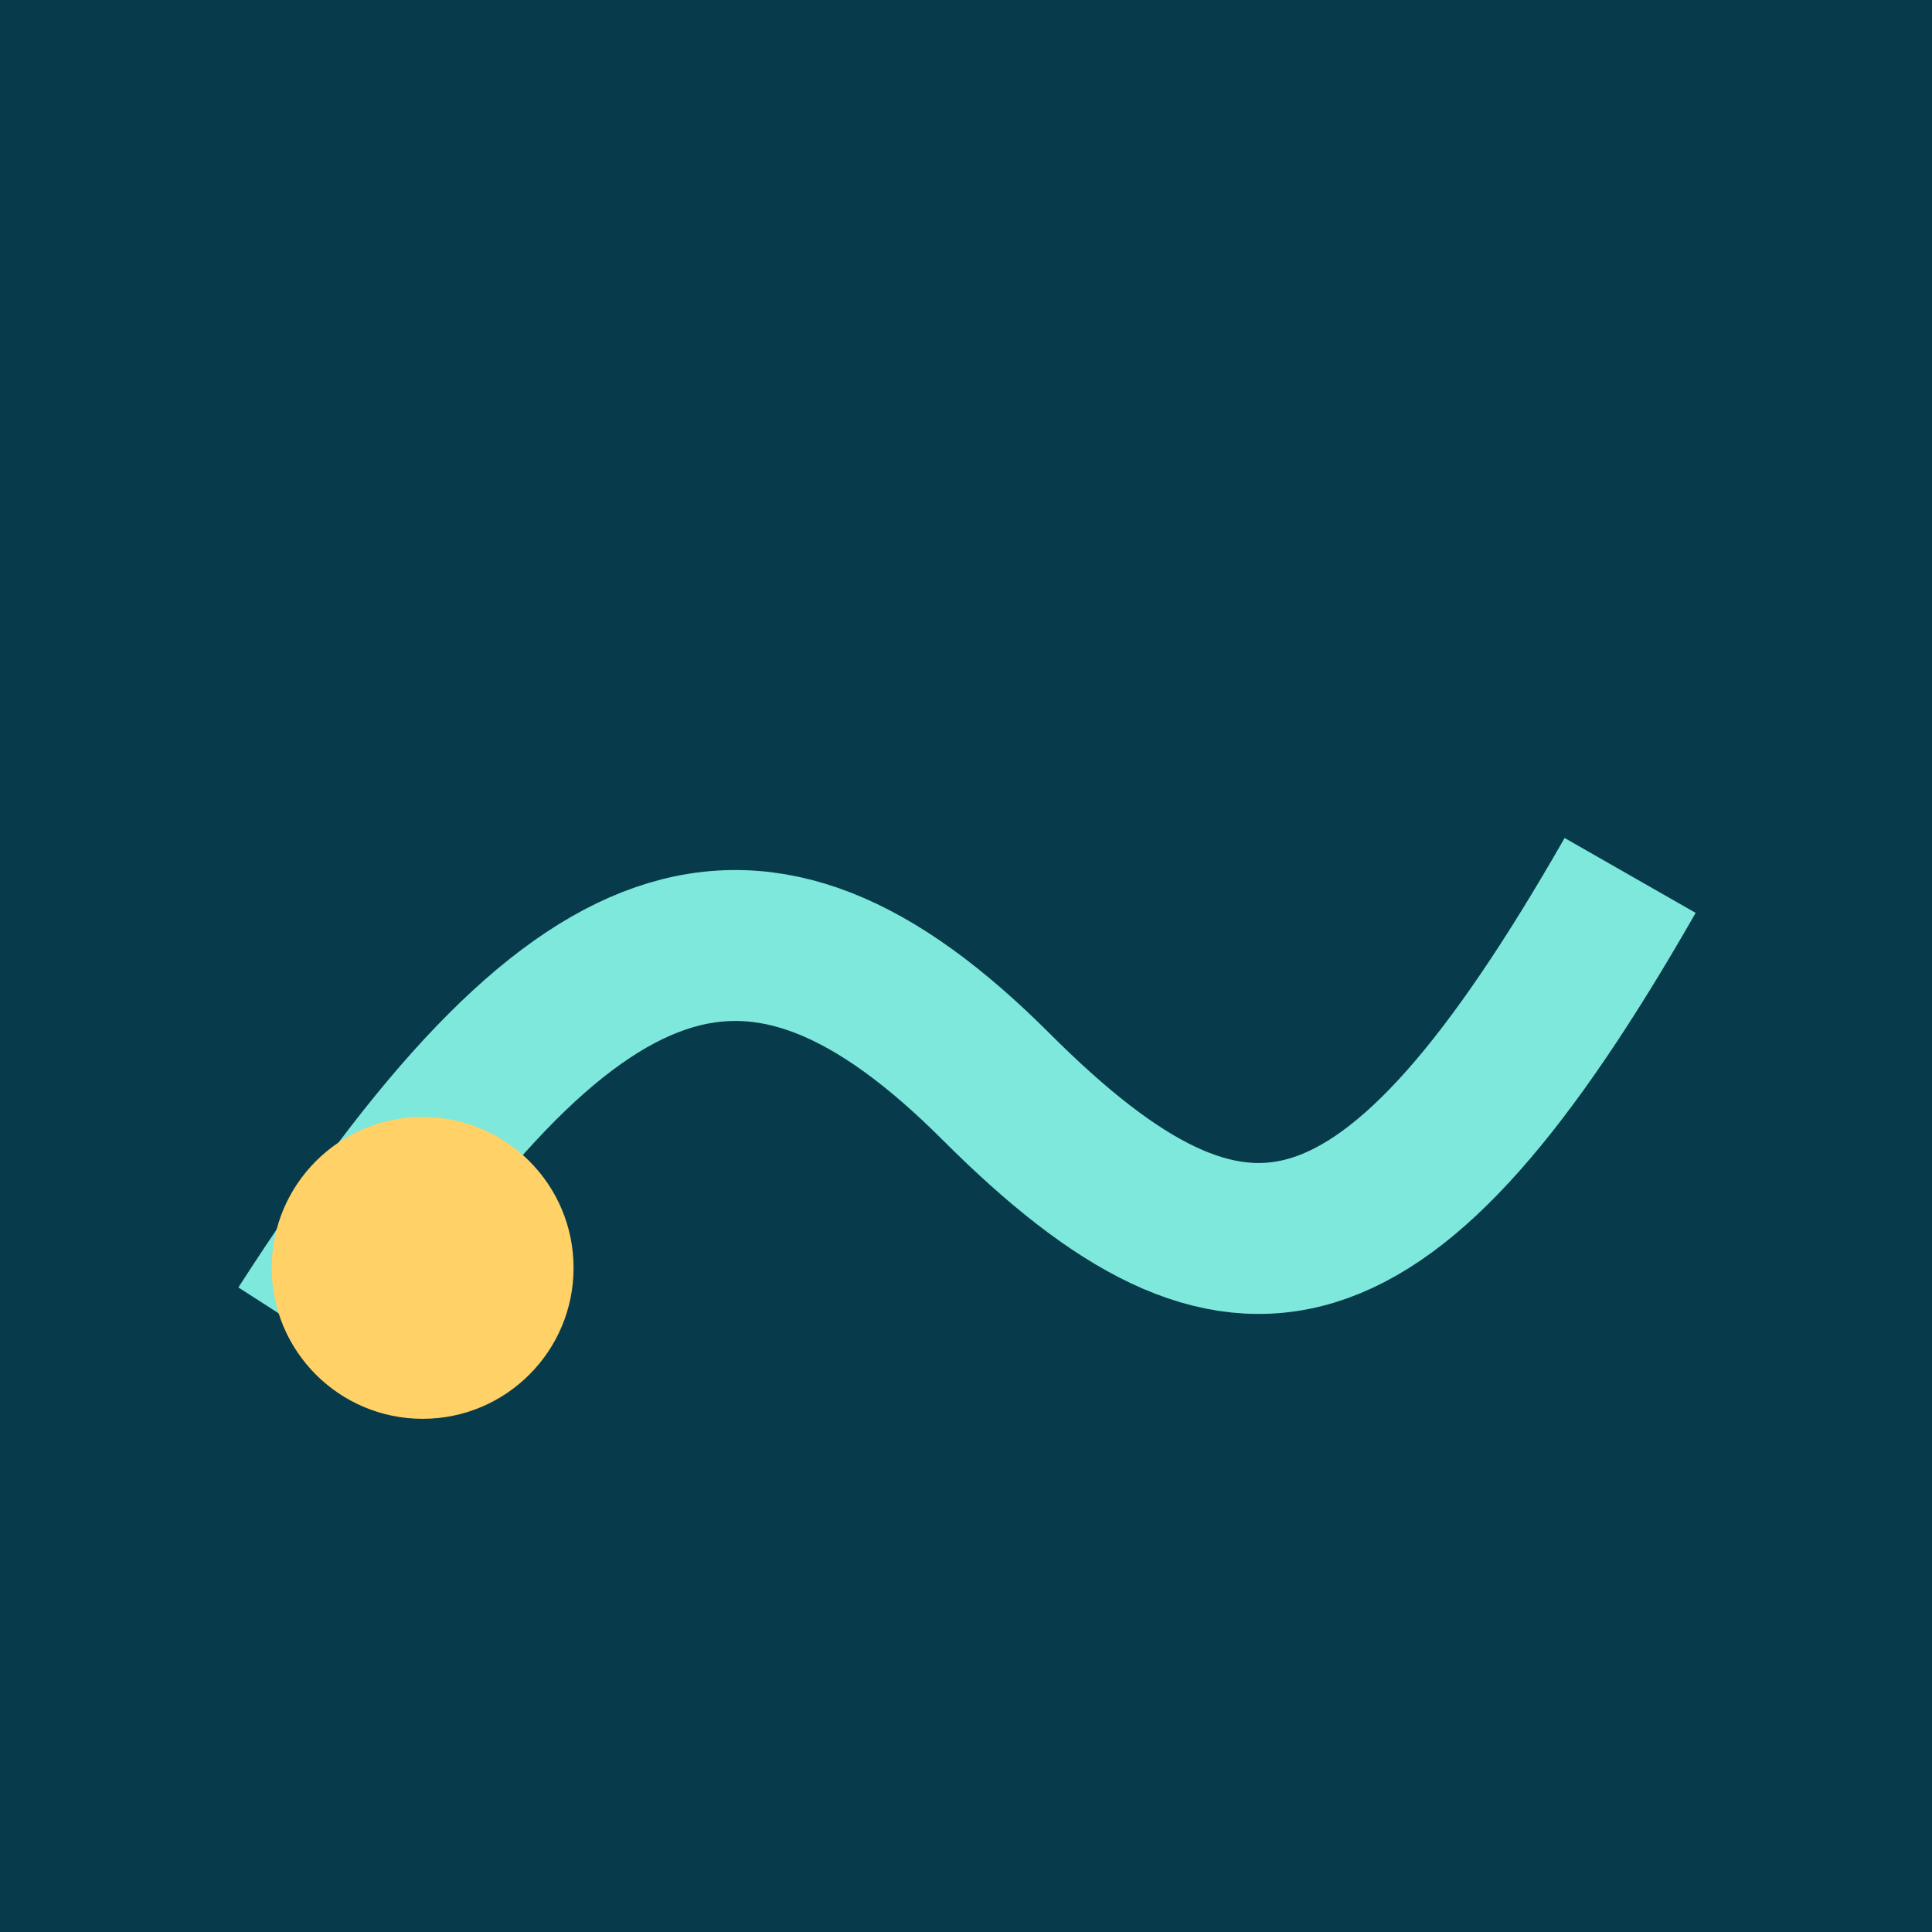
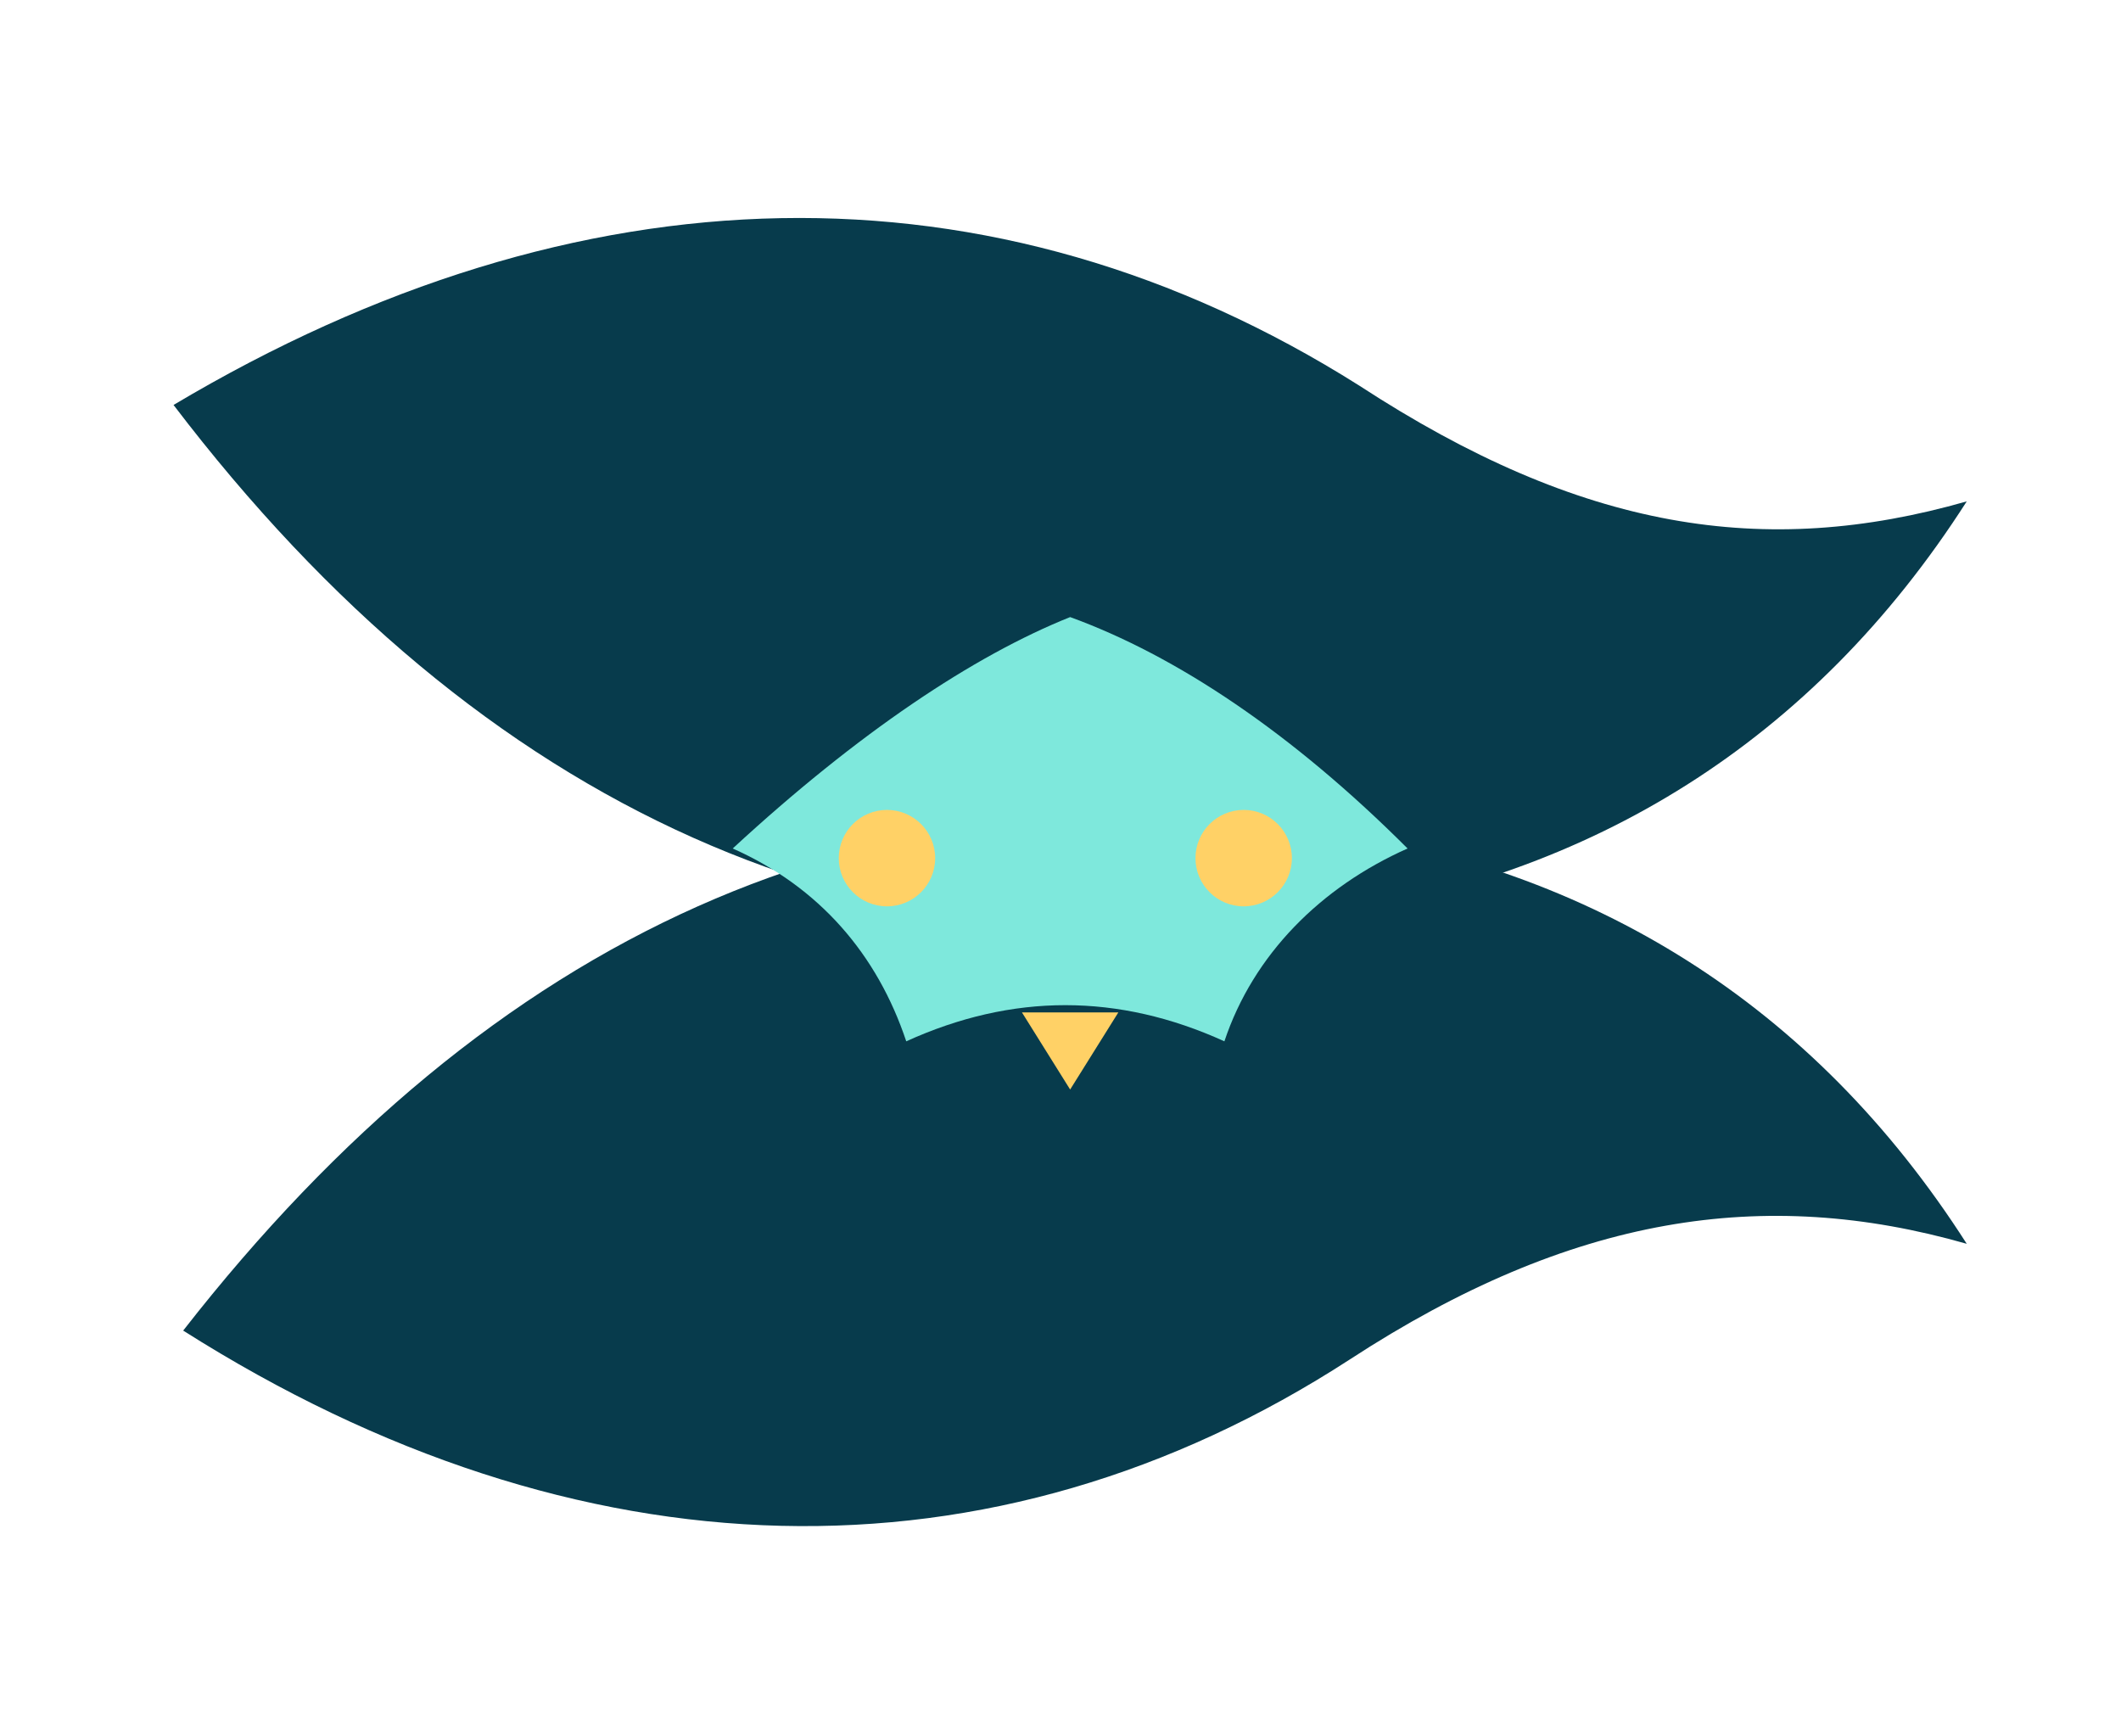
- <svg xmlns="http://www.w3.org/2000/svg" viewBox="0 0 64 64">
-   <rect width="64" height="64" fill="#073b4c" />
-   <path d="M10 44c9-14 15-16 23-8s13 7 21-7" fill="none" stroke="#7ee8dc" stroke-width="5" />
-   <circle cx="14" cy="42" r="5" fill="#ffd166" />
+ <svg xmlns="http://www.w3.org/2000/svg" viewBox="0 0 220 180">
+   <path fill="#073b4c" d="M18 42c42-25 85-26 123-2 23 15 42 18 63 12-16 25-39 39-67 43-47 7-87-11-119-53Z" />
+   <path fill="#073b4c" d="M19 138c32-41 71-59 118-52 28 4 51 18 67 43-21-6-41-3-64 12-37 24-80 23-121-3Z" />
+   <path fill="#7ee8dc" d="M76 88c13-12 25-20 35-24 11 4 23 12 35 24-9 4-16 11-19 20-11-5-22-5-33 0-3-9-9-16-18-20Z" />
+   <circle cx="92" cy="89" r="5" fill="#ffd166" />
+   <circle cx="129" cy="89" r="5" fill="#ffd166" />
+   <path fill="#ffd166" d="m106 105 5 8 5-8Z" />
</svg>
